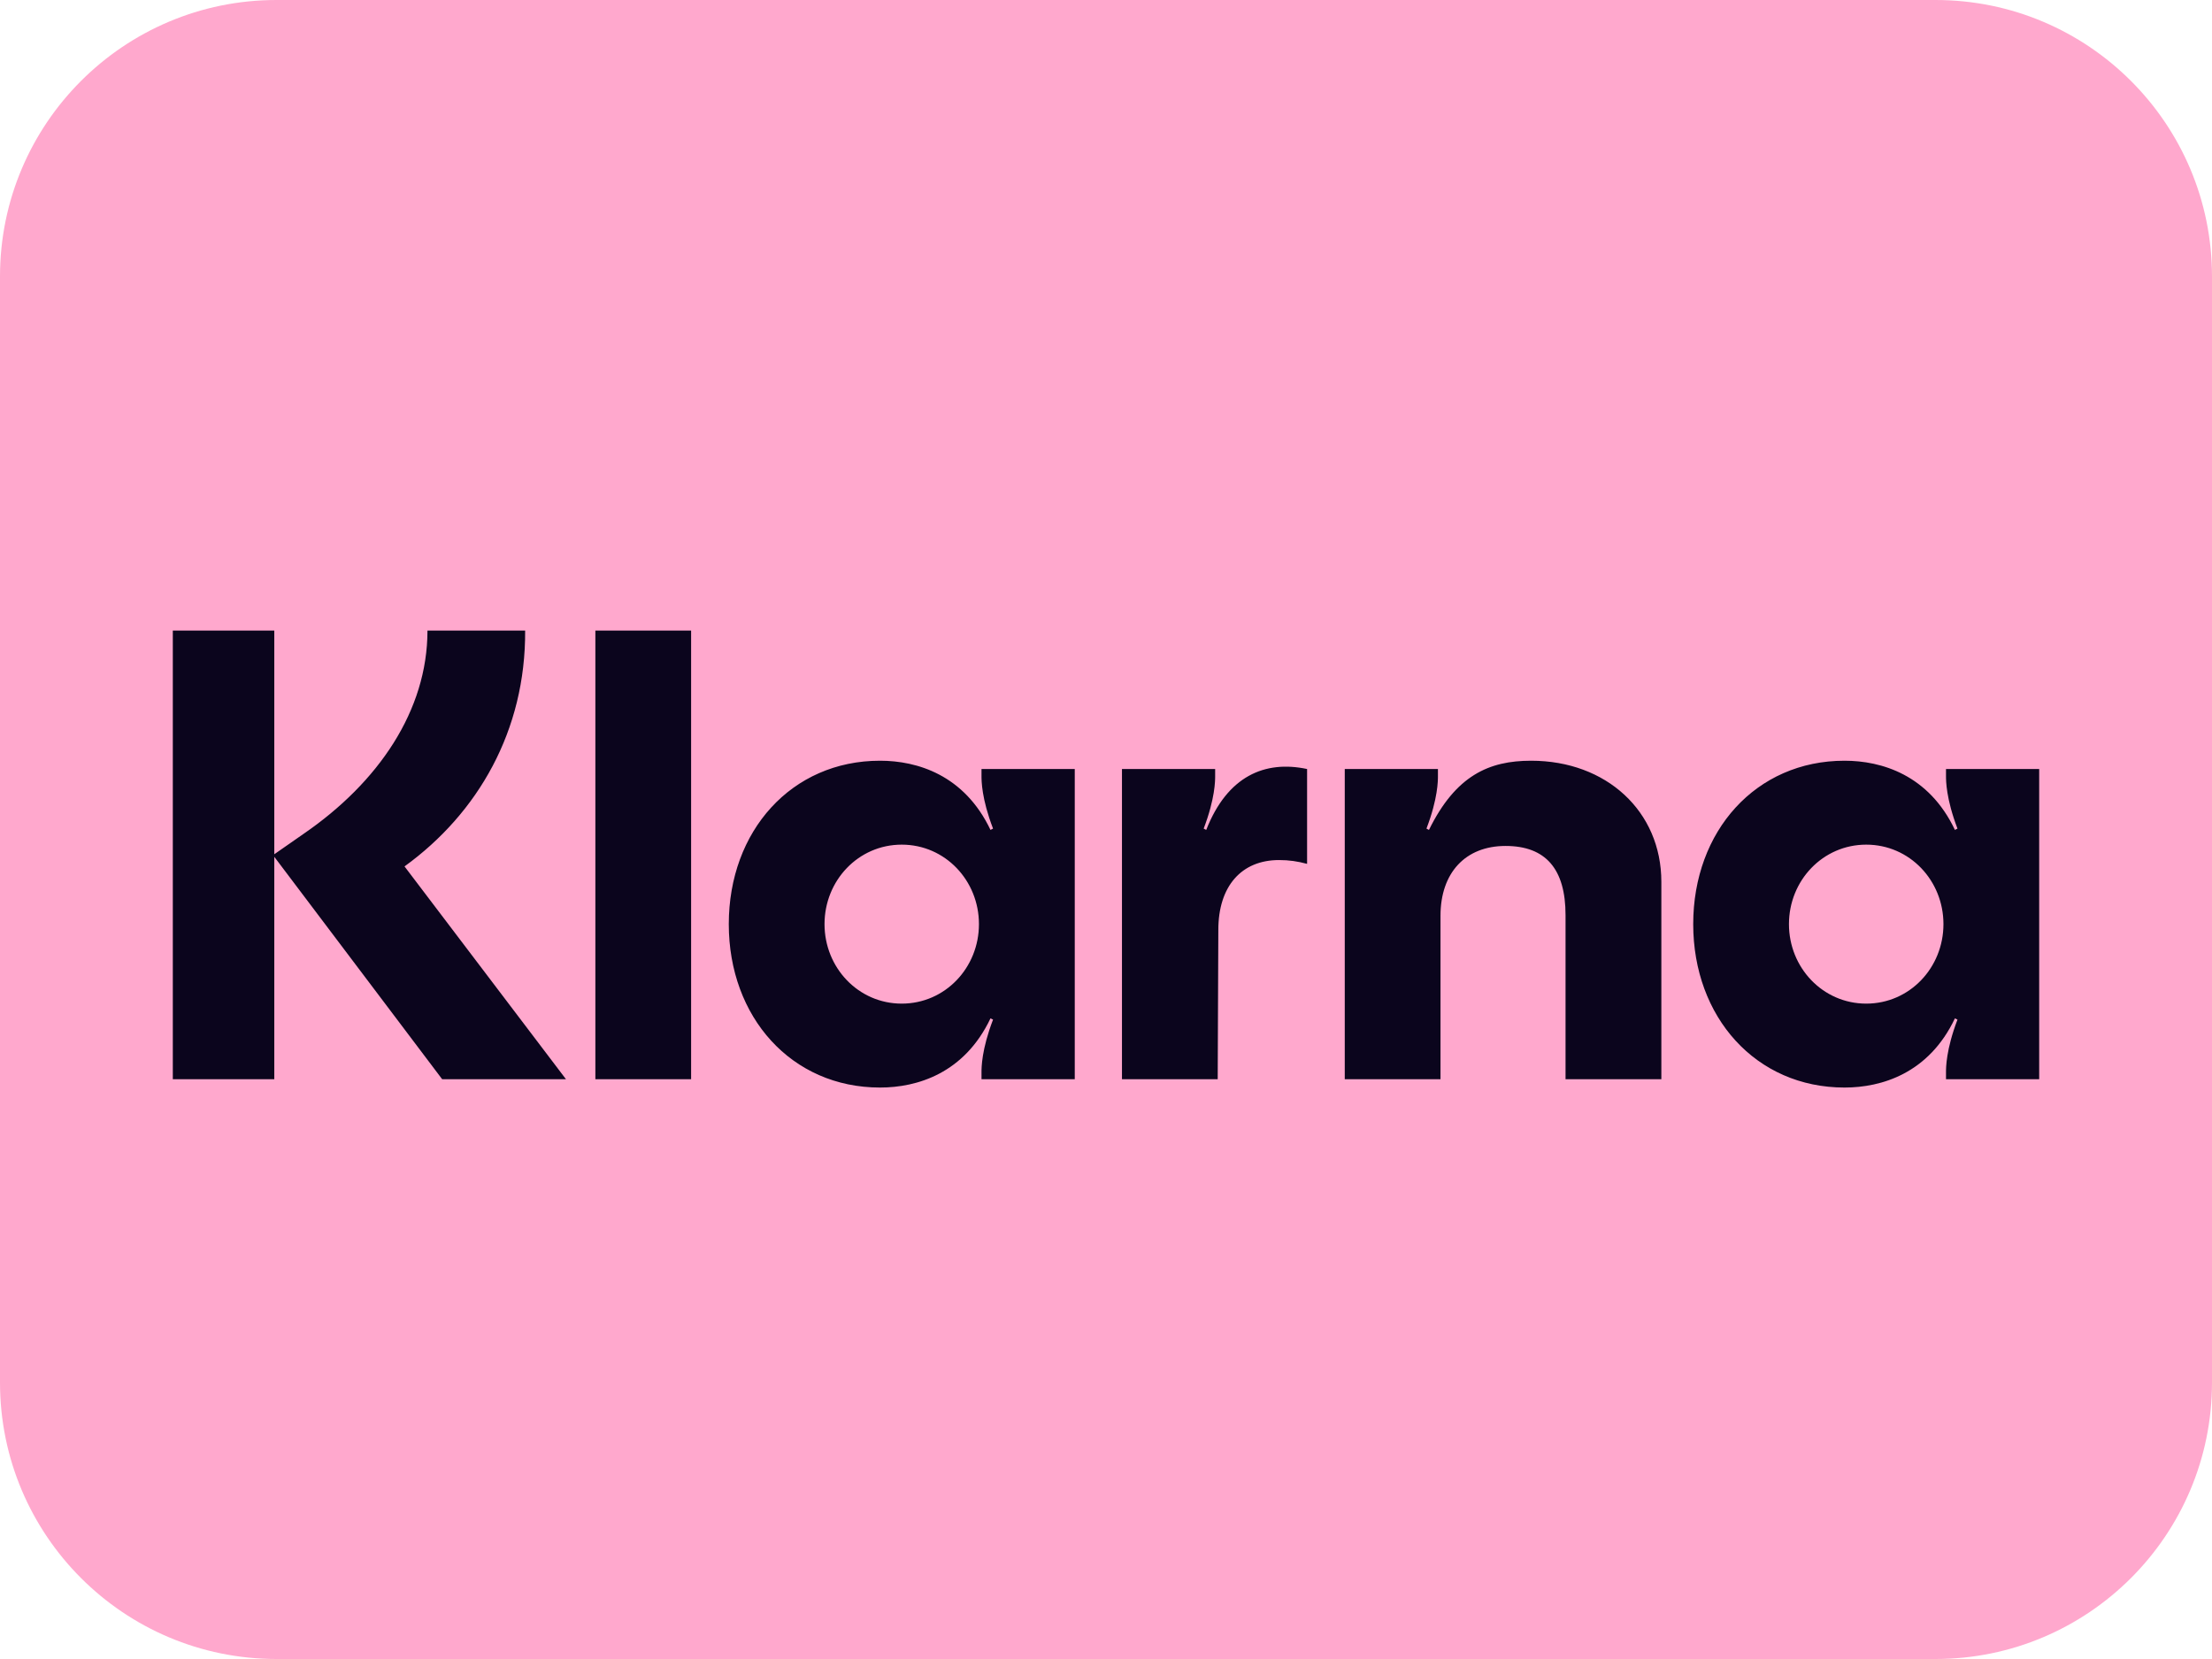
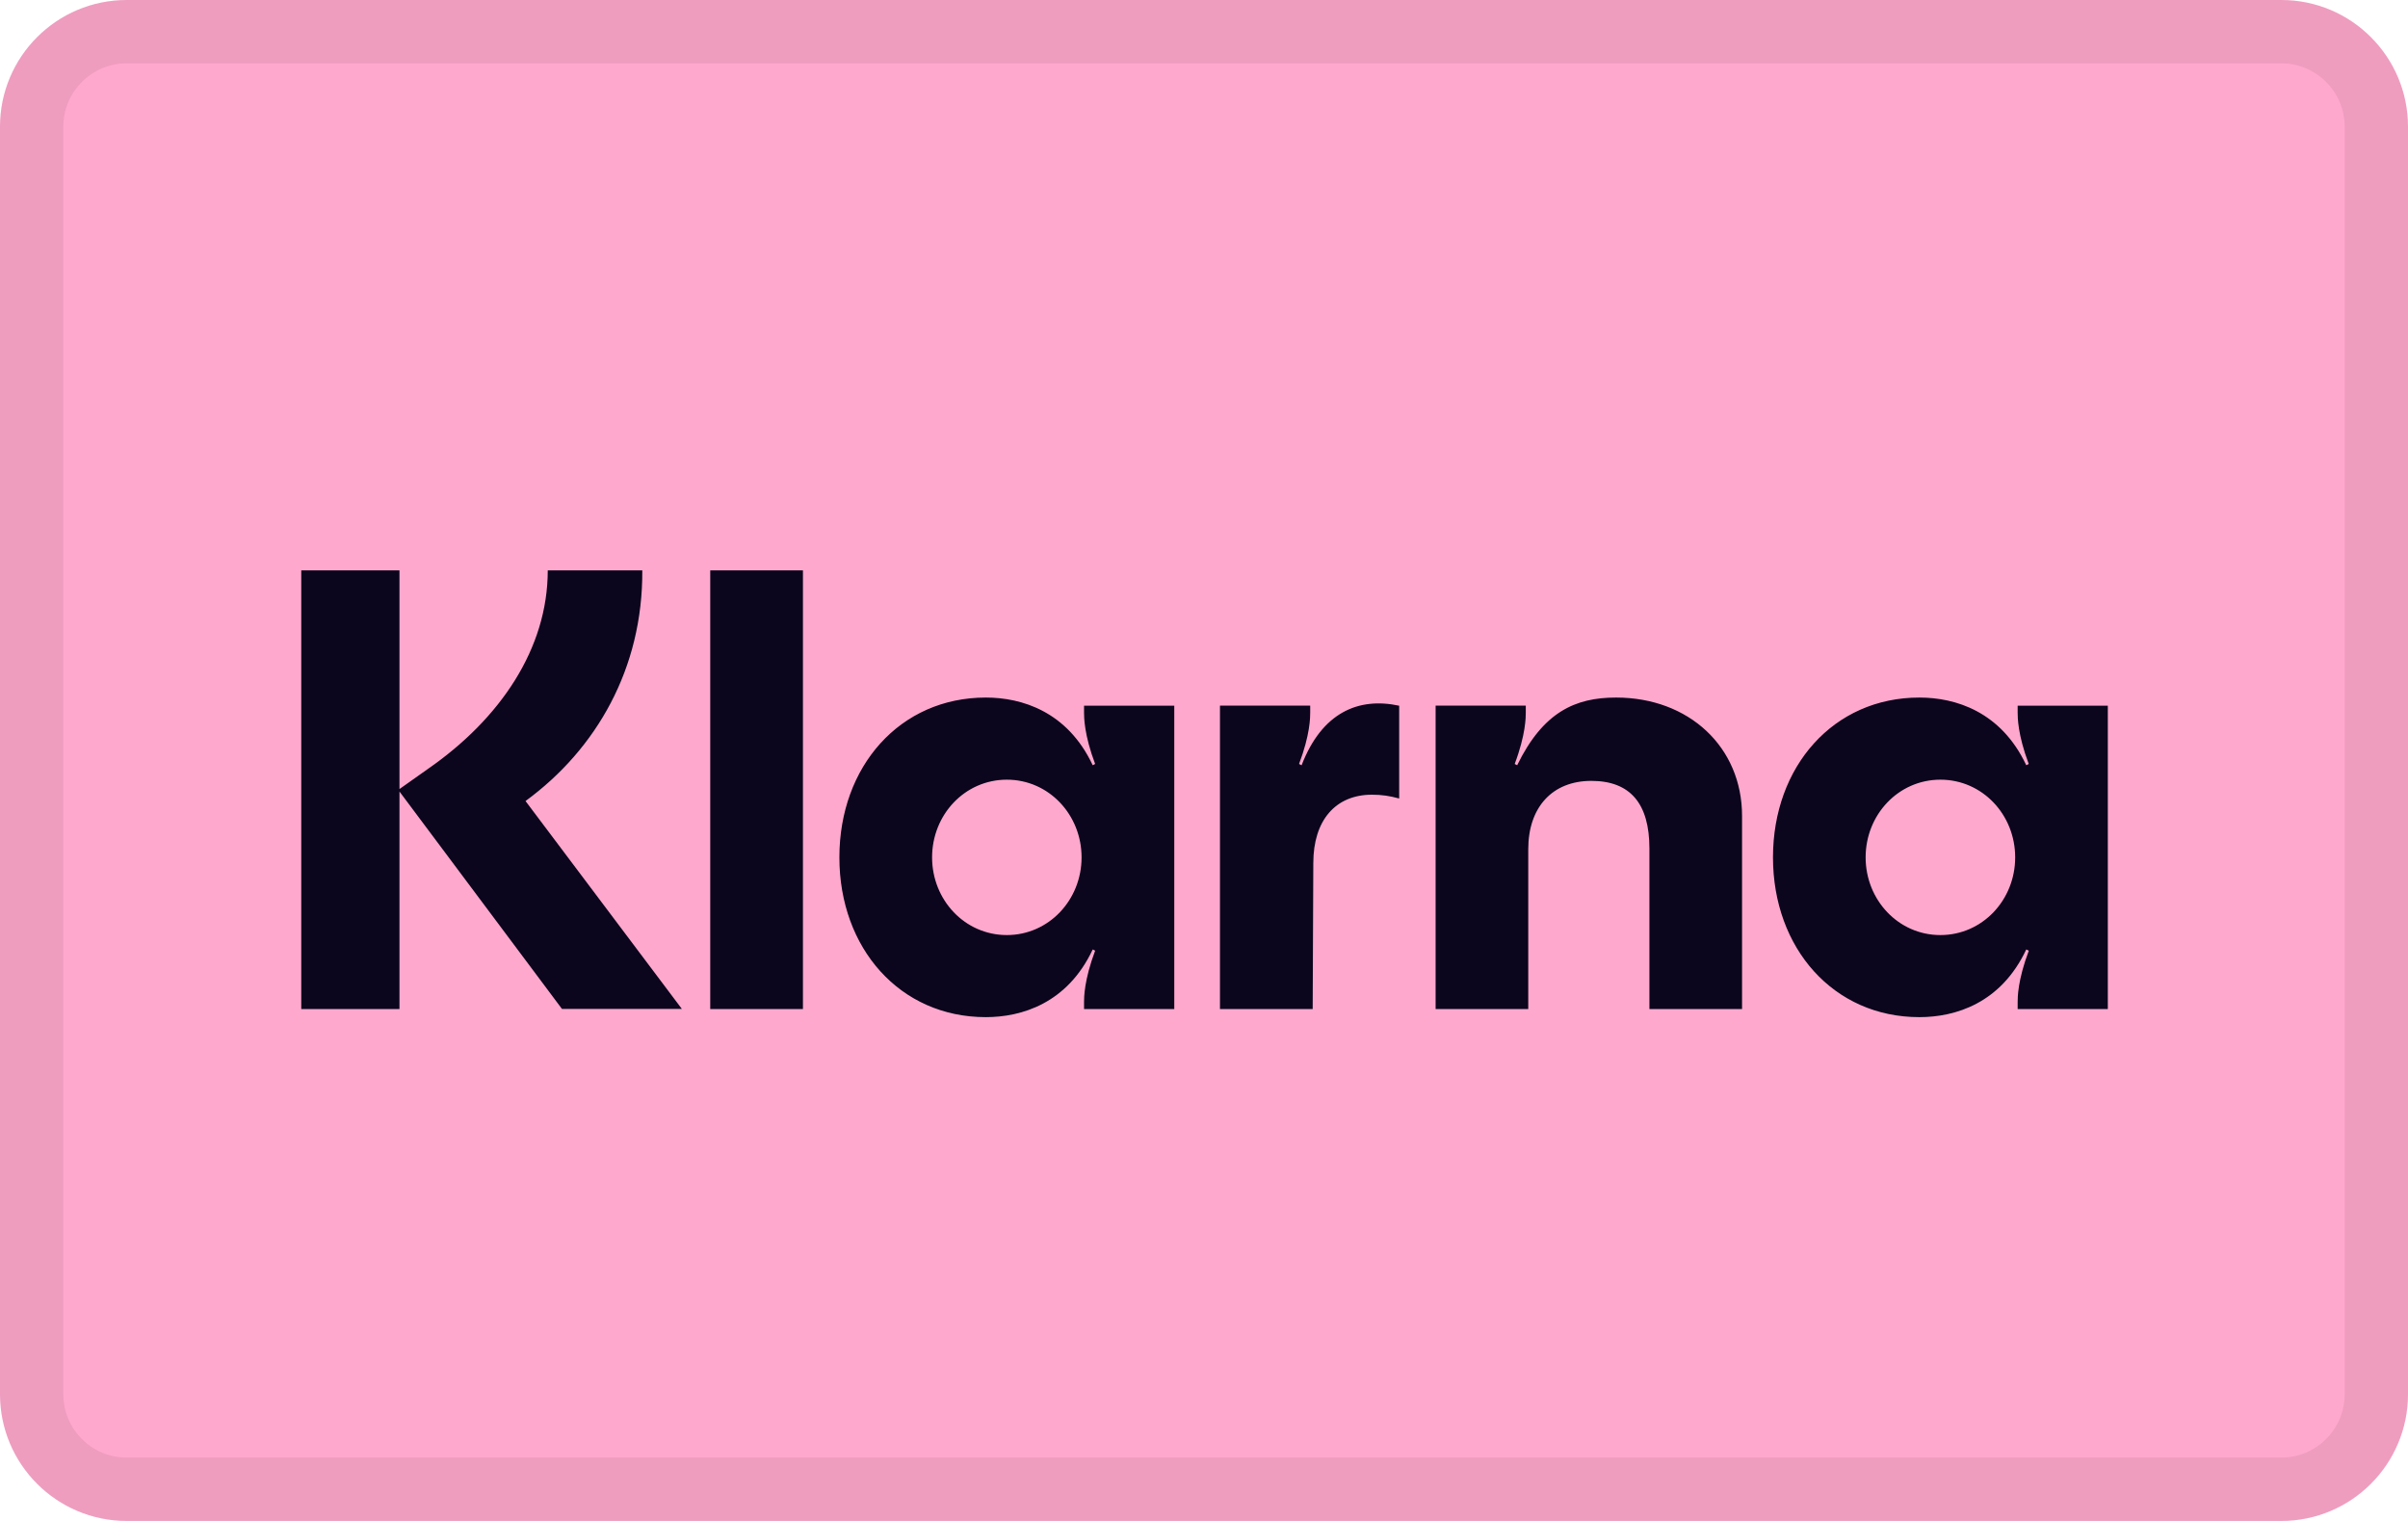
- <svg xmlns="http://www.w3.org/2000/svg" width="32" height="24" viewBox="0 0 32 24" fill="none">
-   <rect width="32" height="24" rx="4" fill="#FFA8CD" />
-   <path d="M26.998 14.519C26.37 14.519 25.88 13.999 25.88 13.369C25.88 12.738 26.37 12.219 26.998 12.219C27.626 12.219 28.115 12.738 28.115 13.369C28.115 13.999 27.626 14.519 26.998 14.519ZM26.684 15.733C27.219 15.733 27.903 15.529 28.281 14.732L28.318 14.75C28.152 15.186 28.152 15.446 28.152 15.511V15.613H29.5V11.125H28.152V11.227C28.152 11.292 28.152 11.552 28.318 11.987L28.281 12.006C27.903 11.209 27.219 11.005 26.684 11.005C25.4 11.005 24.495 12.024 24.495 13.369C24.495 14.713 25.4 15.733 26.684 15.733ZM22.15 11.005C21.54 11.005 21.06 11.218 20.672 12.006L20.636 11.987C20.802 11.552 20.802 11.292 20.802 11.227V11.125H19.454V15.613H20.839V13.248C20.839 12.627 21.199 12.238 21.78 12.238C22.362 12.238 22.648 12.572 22.648 13.239V15.613H24.034V12.757C24.034 11.737 23.239 11.005 22.15 11.005ZM17.45 12.006L17.413 11.987C17.579 11.552 17.579 11.292 17.579 11.227V11.125H16.231V15.613H17.616L17.625 13.452C17.625 12.822 17.958 12.442 18.503 12.442C18.65 12.442 18.77 12.46 18.909 12.497V11.125C18.299 10.995 17.755 11.227 17.45 12.006ZM13.045 14.519C12.417 14.519 11.928 13.999 11.928 13.369C11.928 12.738 12.417 12.219 13.045 12.219C13.673 12.219 14.162 12.738 14.162 13.369C14.162 13.999 13.673 14.519 13.045 14.519ZM12.731 15.733C13.267 15.733 13.95 15.529 14.329 14.732L14.366 14.75C14.199 15.186 14.199 15.446 14.199 15.511V15.613H15.548V11.125H14.199V11.227C14.199 11.292 14.199 11.552 14.366 11.987L14.329 12.006C13.95 11.209 13.267 11.005 12.731 11.005C11.448 11.005 10.543 12.024 10.543 13.369C10.543 14.713 11.448 15.733 12.731 15.733ZM8.613 15.613H9.998V9.122H8.613V15.613ZM7.597 9.122H6.184C6.184 10.281 5.473 11.32 4.393 12.062L3.968 12.358V9.122H2.5V15.613H3.968V12.395L6.397 15.613H8.188L5.852 12.534C6.914 11.765 7.606 10.569 7.597 9.122Z" fill="#0B051D" />
+ <svg xmlns="http://www.w3.org/2000/svg" role="img" width="38" height="24" viewBox="0 0 38 24" aria-labelledby="pi-klarna" fill="none">
+   <rect width="38" height="24" rx="2" fill="#FFA8CD" />
+   <rect x=".5" y=".5" width="37" height="23" rx="1.5" stroke="#000" stroke-opacity=".07" />
+   <path d="M30.62 14.755c-.662 0-1.179-.554-1.179-1.226 0-.673.517-1.226 1.18-1.226.663 0 1.18.553 1.18 1.226 0 .672-.517 1.226-1.18 1.226zm-.33 1.295c.565 0 1.286-.217 1.686-1.068l.04.02c-.176.465-.176.742-.176.81v.11h1.423v-4.786H31.84v.109c0 .069 0 .346.175.81l-.039.02c-.4-.85-1.121-1.068-1.687-1.068-1.355 0-2.31 1.088-2.31 2.522 0 1.433.955 2.521 2.31 2.521zm-4.788-5.043c-.643 0-1.15.228-1.56 1.068l-.039-.02c.175-.464.175-.741.175-.81v-.11h-1.423v4.787h1.462V13.4c0-.662.38-1.078.995-1.078.614 0 .917.356.917 1.068v2.532h1.462v-3.046c0-1.088-.838-1.869-1.989-1.869zm-4.963 1.068l-.039-.02c.176-.464.176-.741.176-.81v-.11h-1.424v4.787h1.463l.01-2.304c0-.673.35-1.078.926-1.078.156 0 .282.02.429.06v-1.464c-.644-.139-1.22.109-1.54.94zm-4.65 2.68c-.664 0-1.18-.554-1.18-1.226 0-.673.516-1.226 1.18-1.226.662 0 1.179.553 1.179 1.226 0 .672-.517 1.226-1.18 1.226zm-.332 1.295c.565 0 1.287-.217 1.687-1.068l.038.02c-.175.465-.175.742-.175.81v.11h1.424v-4.786h-1.424v.109c0 .069 0 .346.175.81l-.038.02c-.4-.85-1.122-1.068-1.687-1.068-1.356 0-2.311 1.088-2.311 2.522 0 1.433.955 2.521 2.31 2.521zm-4.349-.128h1.463V9h-1.463v6.922zM10.136 9H8.644c0 1.236-.751 2.343-1.892 3.134l-.448.317V9h-1.55v6.922h1.55V12.49l2.564 3.43h1.892L8.293 12.64c1.121-.82 1.852-2.096 1.843-3.639z" fill="#0B051D" />
</svg>
